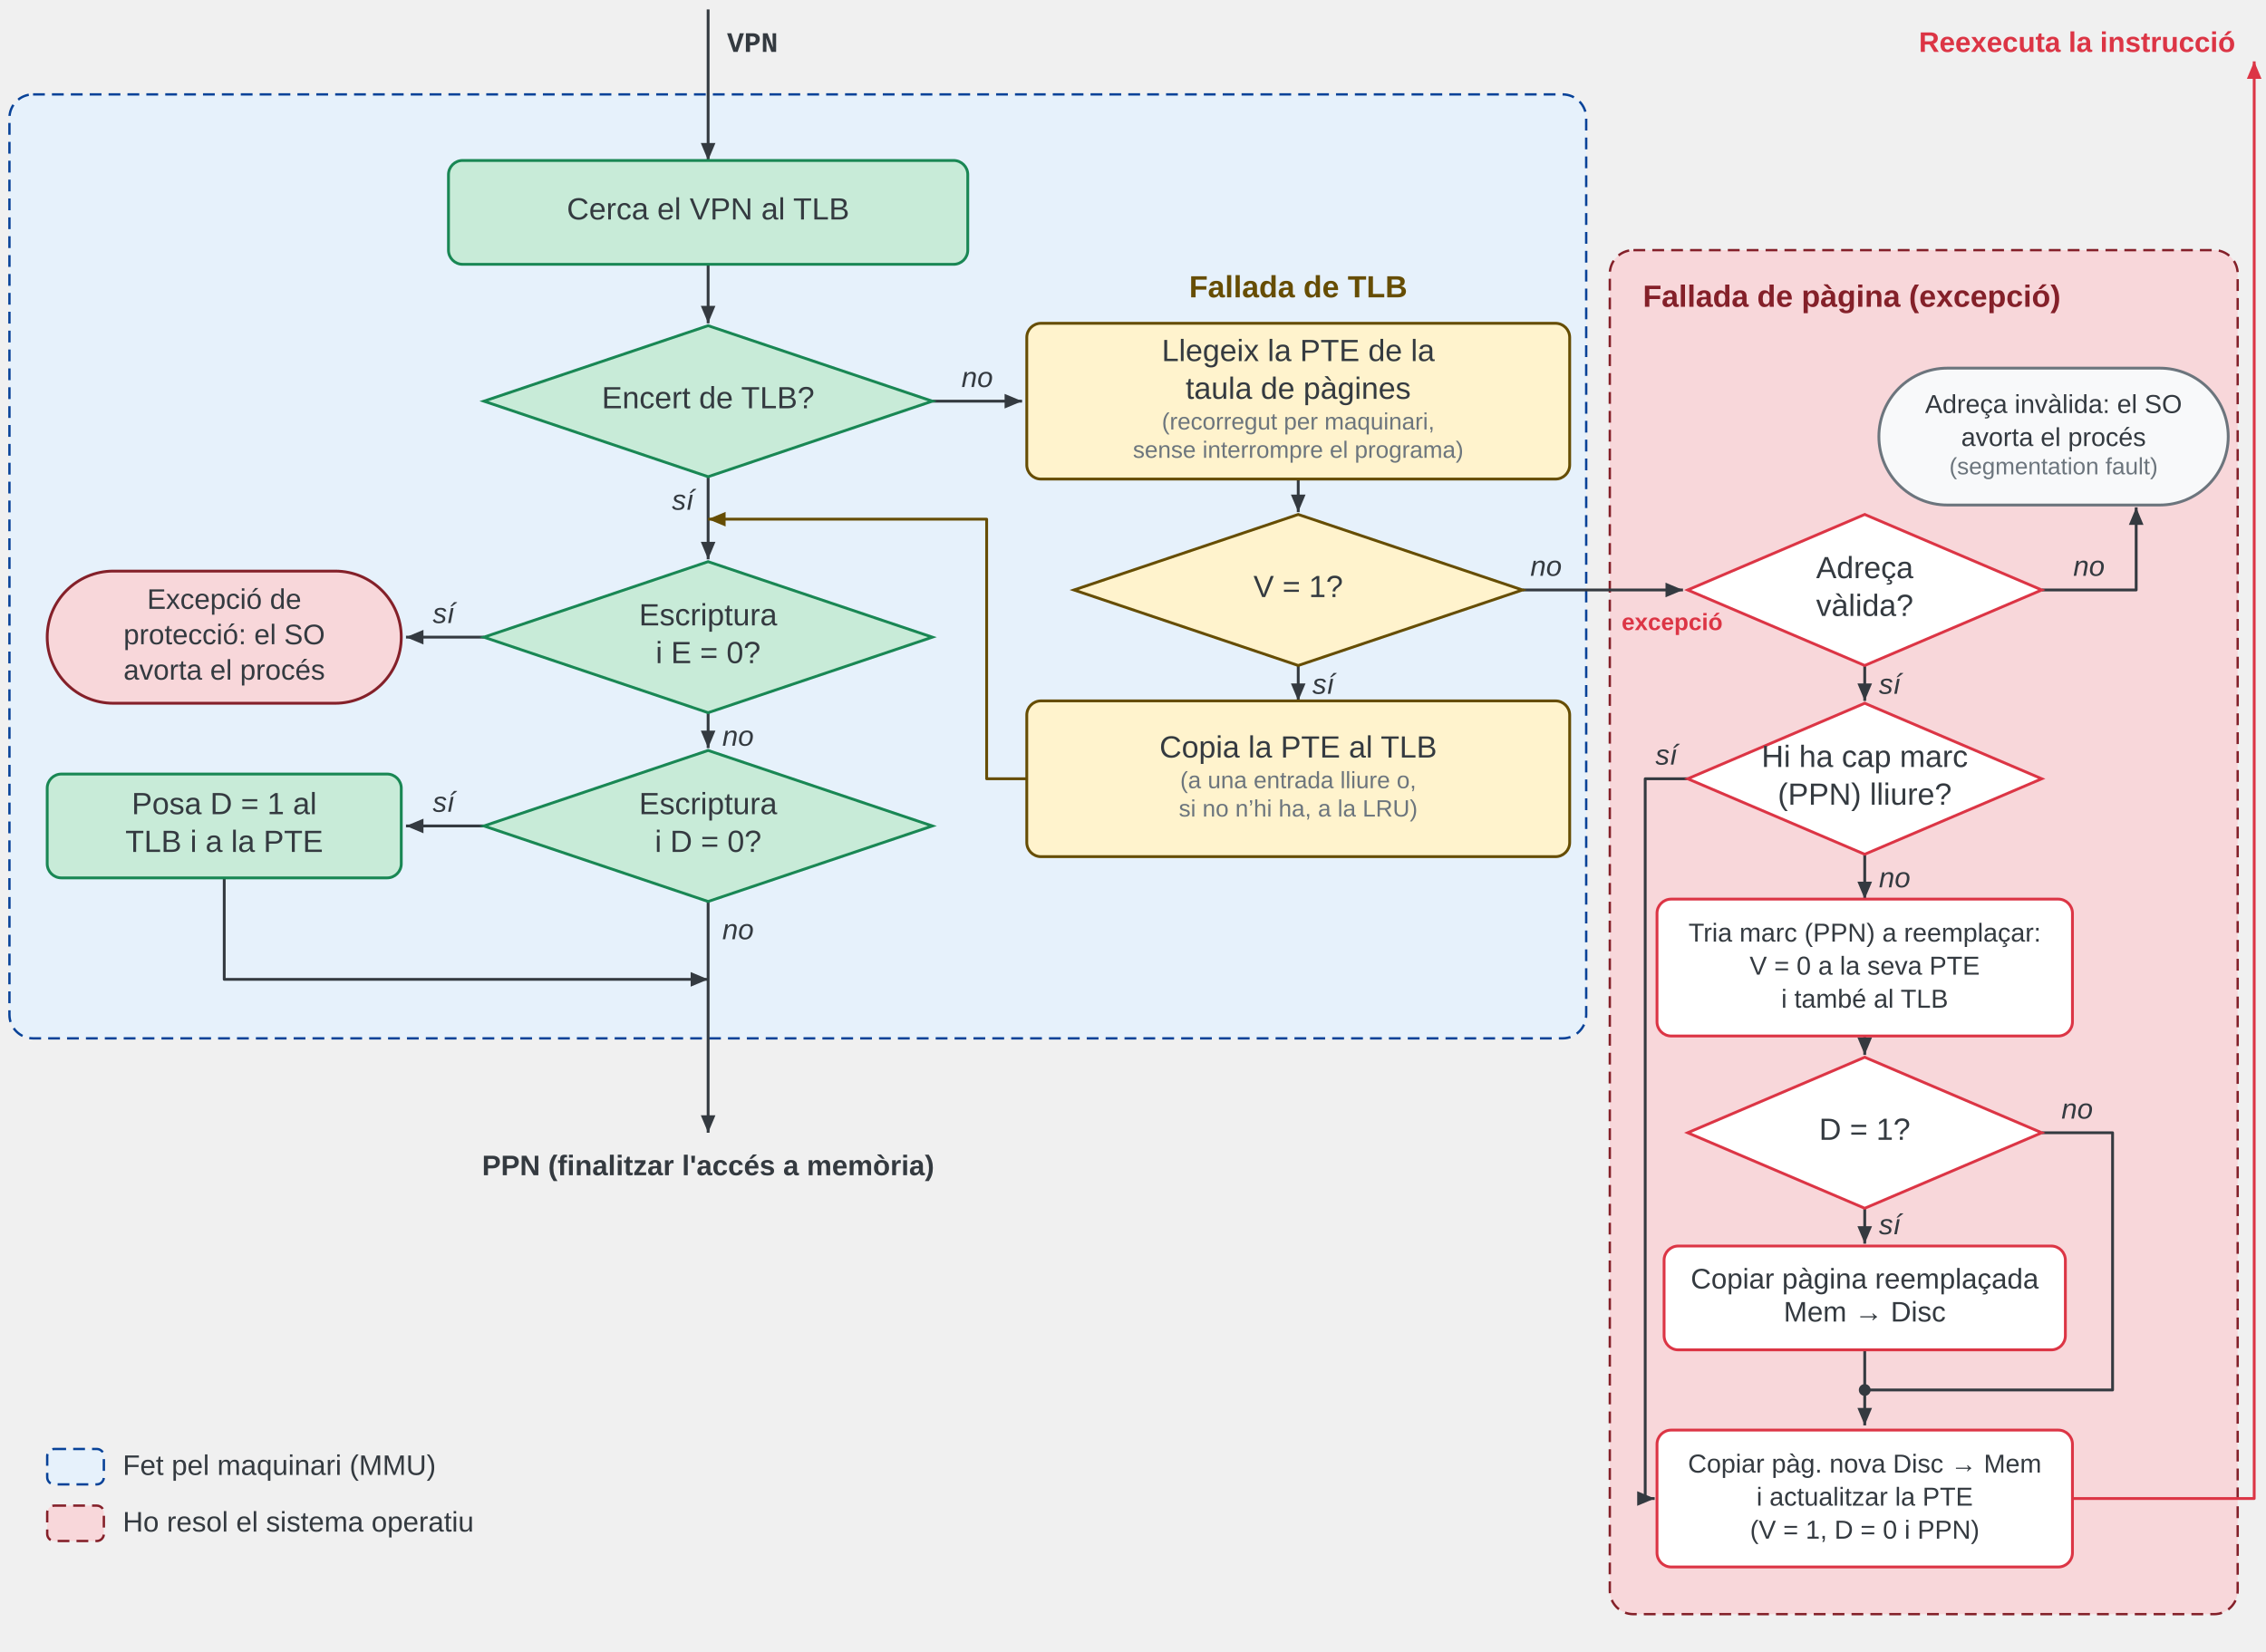
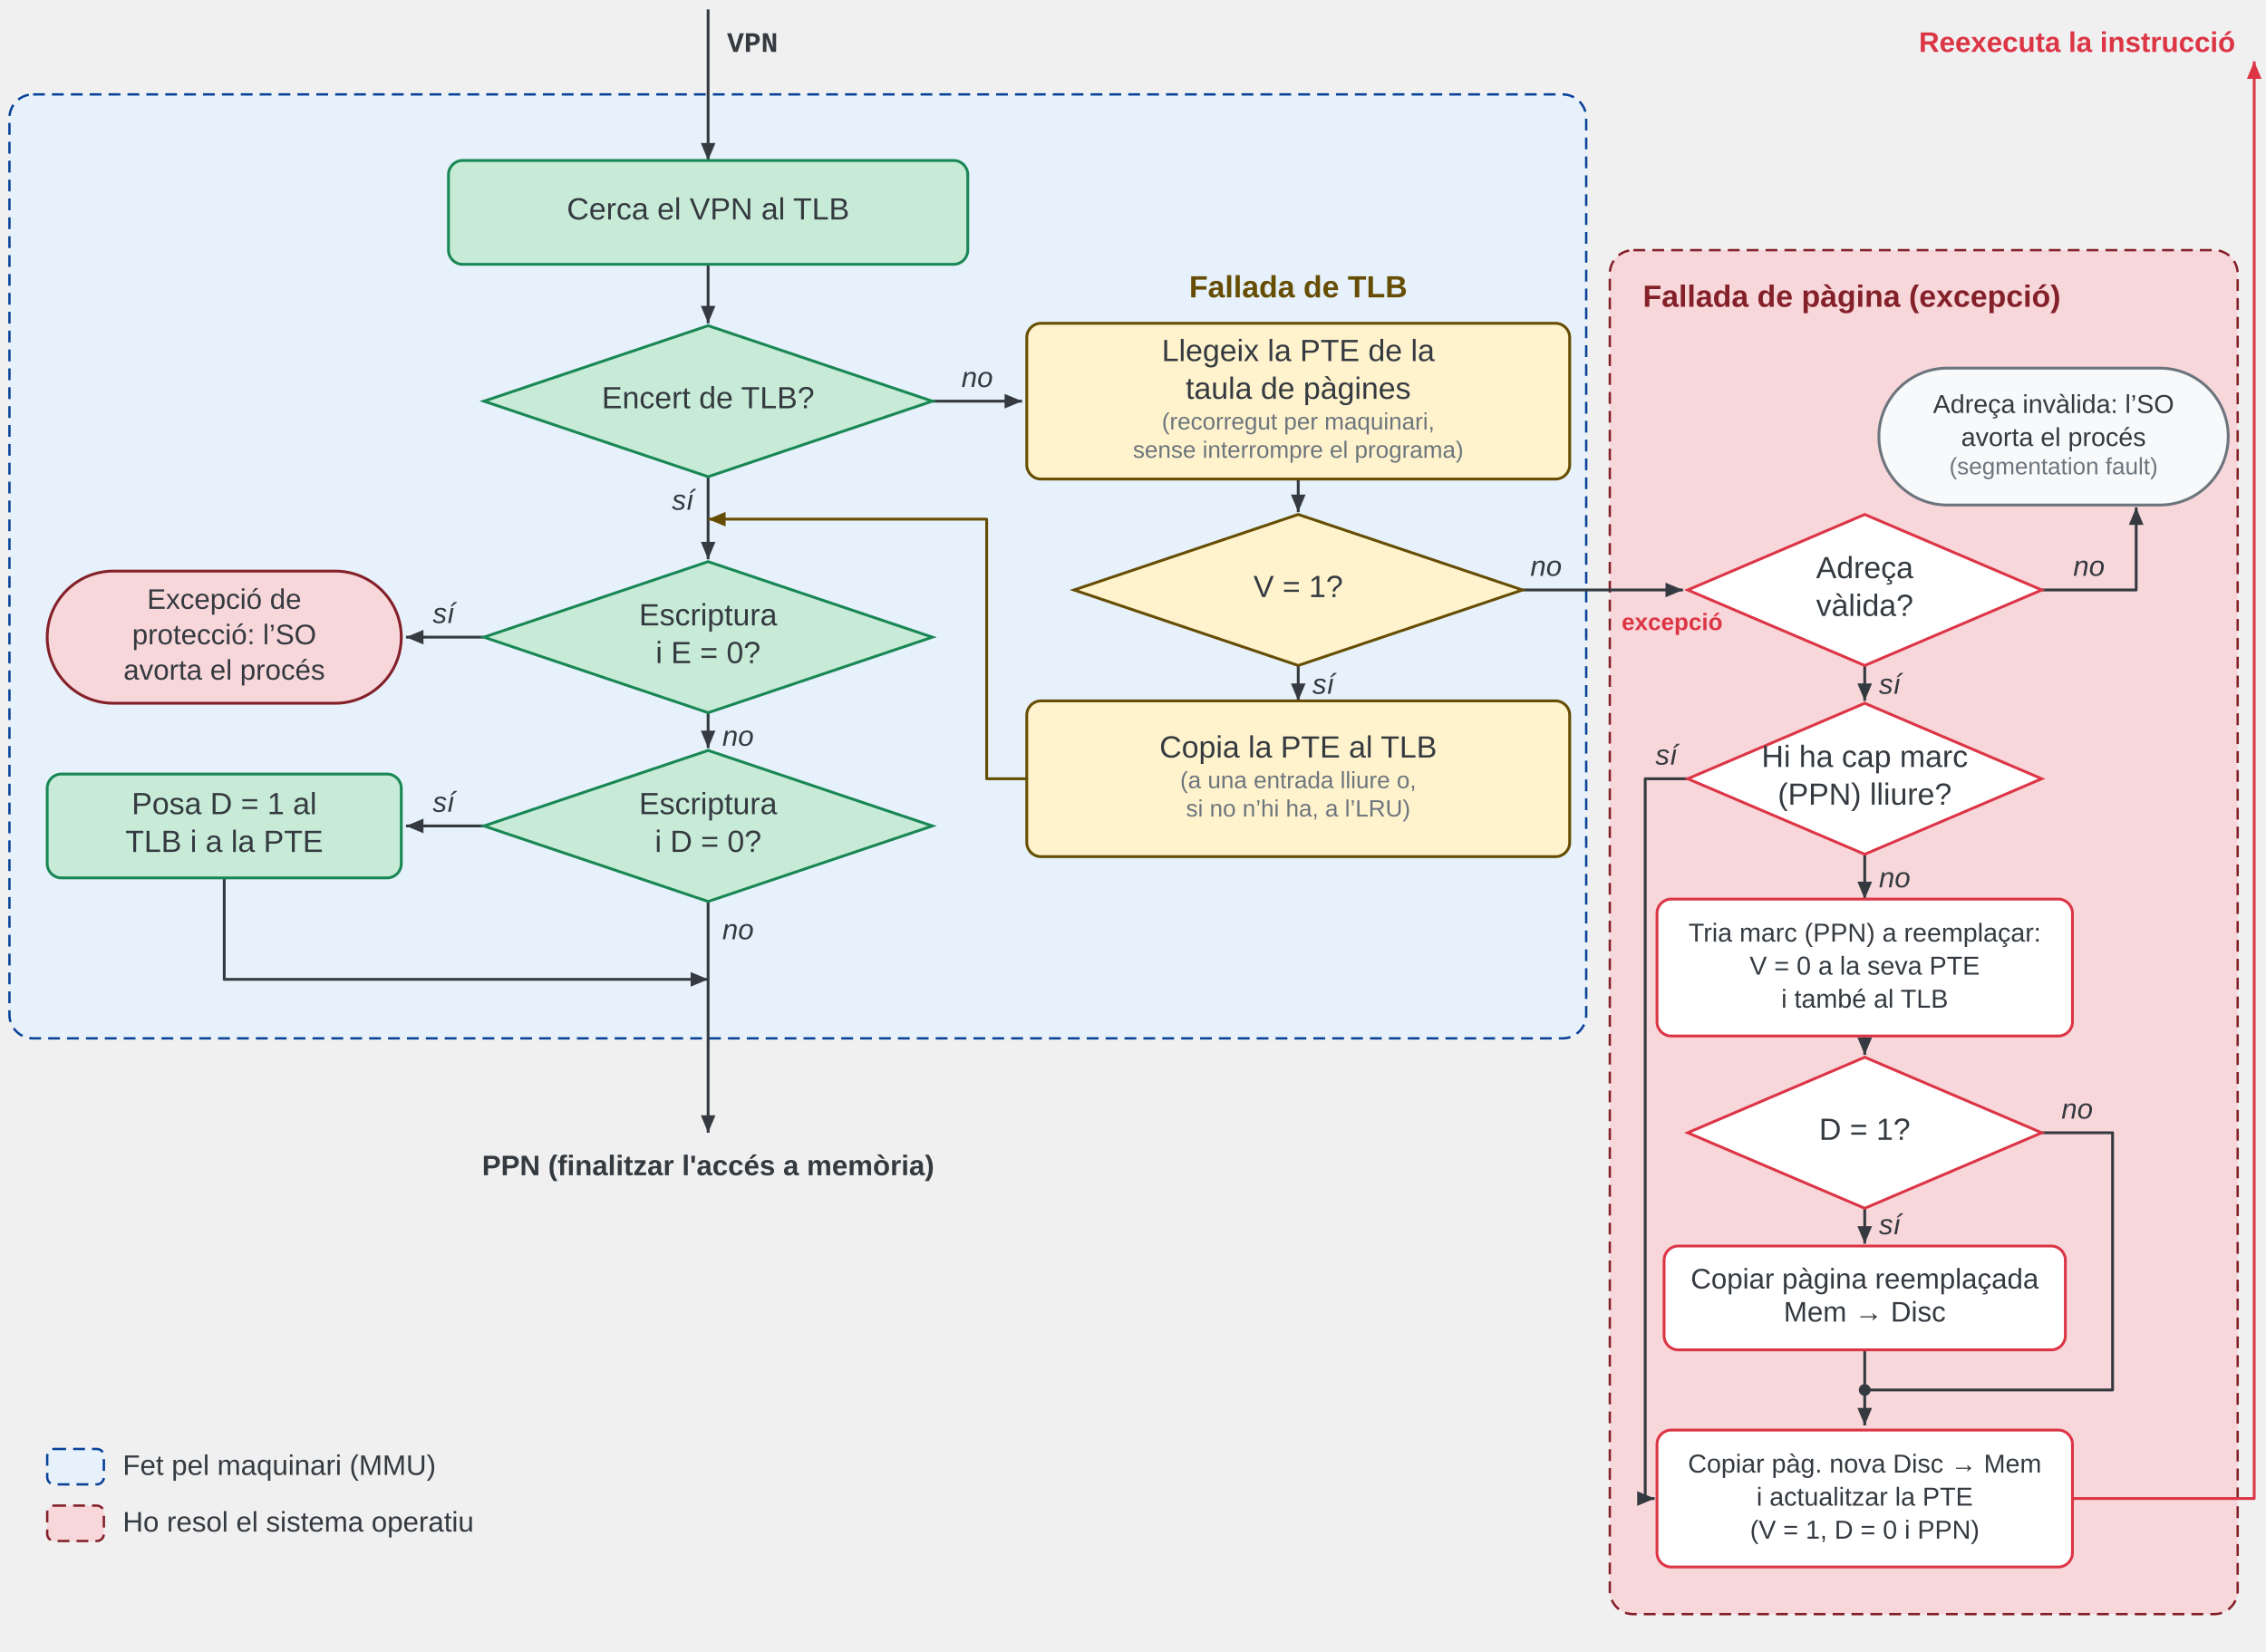
<svg xmlns="http://www.w3.org/2000/svg" width="100%" viewBox="0 0 960 700" role="img">
  <g transform="translate(0,40)">
    <rect x="4" y="0" width="668" height="400" rx="10" fill="#e6f1fb" stroke="#084298" stroke-width="1" stroke-dasharray="5 3" />
    <rect x="682" y="66" width="266" height="578" rx="10" fill="#f8d7da" stroke="#842029" stroke-width="1" stroke-dasharray="5 3" />
    <polyline points="300,-36 300,28" fill="none" stroke="#343a40" stroke-width="1.2" stroke-linejoin="round" />
    <polygon points="300,28 296.9,20.6 303.1,20.6" fill="#343a40" />
    <polyline points="300,72 300,97" fill="none" stroke="#343a40" stroke-width="1.2" stroke-linejoin="round" />
    <polygon points="300,97 296.9,89.6 303.1,89.6" fill="#343a40" />
    <polyline points="300,162 300,197" fill="none" stroke="#343a40" stroke-width="1.2" stroke-linejoin="round" />
    <polygon points="300,197 296.9,189.6 303.1,189.6" fill="#343a40" />
    <polyline points="395,130 433,130" fill="none" stroke="#343a40" stroke-width="1.2" stroke-linejoin="round" />
    <polygon points="433,130 425.6,133.1 425.6,126.9" fill="#343a40" />
    <polyline points="205,230 172,230" fill="none" stroke="#343a40" stroke-width="1.2" stroke-linejoin="round" />
    <polygon points="172,230 179.4,226.9 179.4,233.1" fill="#343a40" />
    <polyline points="300,262 300,277" fill="none" stroke="#343a40" stroke-width="1.2" stroke-linejoin="round" />
    <polygon points="300,277 296.9,269.6 303.1,269.6" fill="#343a40" />
    <polyline points="205,310 172,310" fill="none" stroke="#343a40" stroke-width="1.2" stroke-linejoin="round" />
    <polygon points="172,310 179.4,306.9 179.4,313.1" fill="#343a40" />
    <polyline points="95,332 95,375 300,375" fill="none" stroke="#343a40" stroke-width="1.2" stroke-linejoin="round" />
    <polygon points="300,375 292.6,378.1 292.6,371.9" fill="#343a40" />
    <polyline points="300,342 300,440" fill="none" stroke="#343a40" stroke-width="1.2" stroke-linejoin="round" />
    <polygon points="300,440 296.9,432.6 303.1,432.6" fill="#343a40" />
    <polyline points="550,163 550,177" fill="none" stroke="#343a40" stroke-width="1.2" stroke-linejoin="round" />
    <polygon points="550,177 546.9,169.6 553.1,169.6" fill="#343a40" />
    <polyline points="550,242 550,257" fill="none" stroke="#343a40" stroke-width="1.2" stroke-linejoin="round" />
    <polygon points="550,257 546.9,249.6 553.1,249.6" fill="#343a40" />
    <polyline points="645,210 713,210" fill="none" stroke="#343a40" stroke-width="1.2" stroke-linejoin="round" />
    <polygon points="713,210 705.6,213.1 705.6,206.9" fill="#343a40" />
    <polyline points="435,290 418,290 418,180 300,180" fill="none" stroke="#664d03" stroke-width="1.2" stroke-linejoin="round" />
    <polygon points="300,180 307.4,176.9 307.4,183.1" fill="#664d03" />
    <polyline points="865,210 905,210 905,175" fill="none" stroke="#343a40" stroke-width="1.2" stroke-linejoin="round" />
    <polygon points="905,175 908.1,182.4 901.9,182.4" fill="#343a40" />
    <polyline points="790,242 790,257" fill="none" stroke="#343a40" stroke-width="1.2" stroke-linejoin="round" />
    <polygon points="790,257 786.9,249.6 793.1,249.6" fill="#343a40" />
    <polyline points="715,290 697,290 697,595 701,595" fill="none" stroke="#343a40" stroke-width="1.2" stroke-linejoin="round" />
    <polygon points="701,595 693.6,598.1 693.6,591.9" fill="#343a40" />
    <polyline points="790,322 790,341" fill="none" stroke="#343a40" stroke-width="1.2" stroke-linejoin="round" />
    <polygon points="790,341 786.9,333.6 793.1,333.6" fill="#343a40" />
    <polyline points="790,399 790,407" fill="none" stroke="#343a40" stroke-width="1.2" stroke-linejoin="round" />
    <polygon points="790,407 786.9,399.6 793.1,399.6" fill="#343a40" />
    <polyline points="790,472 790,487" fill="none" stroke="#343a40" stroke-width="1.2" stroke-linejoin="round" />
    <polygon points="790,487 786.9,479.6 793.1,479.6" fill="#343a40" />
    <polyline points="865,440 895,440 895,549.0 790,549.0" fill="none" stroke="#343a40" stroke-width="1.2" stroke-linejoin="round" />
    <circle cx="790" cy="549.0" r="2.5" fill="#343a40" />
    <polyline points="790,532 790,564" fill="none" stroke="#343a40" stroke-width="1.2" stroke-linejoin="round" />
    <polygon points="790,564 786.9,556.6 793.1,556.6" fill="#343a40" />
    <polyline points="878,595 955,595 955,-14" fill="none" stroke="#dc3545" stroke-width="1.2" stroke-linejoin="round" />
    <polygon points="955,-14 958.1,-6.6 951.9,-6.6" fill="#dc3545" />
    <text x="294" y="176" font-family="'Liberation Sans', Arial, Helvetica, sans-serif" font-size="12" fill="#343a40" text-anchor="end" font-style="italic">sí</text>
    <text x="414" y="124" font-family="'Liberation Sans', Arial, Helvetica, sans-serif" font-size="12" fill="#343a40" text-anchor="middle" font-style="italic">no</text>
    <text x="188" y="224" font-family="'Liberation Sans', Arial, Helvetica, sans-serif" font-size="12" fill="#343a40" text-anchor="middle" font-style="italic">sí</text>
    <text x="306" y="276" font-family="'Liberation Sans', Arial, Helvetica, sans-serif" font-size="12" fill="#343a40" text-anchor="start" font-style="italic">no</text>
    <text x="188" y="304" font-family="'Liberation Sans', Arial, Helvetica, sans-serif" font-size="12" fill="#343a40" text-anchor="middle" font-style="italic">sí</text>
    <text x="306" y="358" font-family="'Liberation Sans', Arial, Helvetica, sans-serif" font-size="12" fill="#343a40" text-anchor="start" font-style="italic">no</text>
    <text x="556" y="254" font-family="'Liberation Sans', Arial, Helvetica, sans-serif" font-size="12" fill="#343a40" text-anchor="start" font-style="italic">sí</text>
    <text x="655" y="204" font-family="'Liberation Sans', Arial, Helvetica, sans-serif" font-size="12" fill="#343a40" text-anchor="middle" font-style="italic">no</text>
    <text x="796" y="254" font-family="'Liberation Sans', Arial, Helvetica, sans-serif" font-size="12" fill="#343a40" text-anchor="start" font-style="italic">sí</text>
    <text x="885" y="204" font-family="'Liberation Sans', Arial, Helvetica, sans-serif" font-size="12" fill="#343a40" text-anchor="middle" font-style="italic">no</text>
    <text x="706" y="284" font-family="'Liberation Sans', Arial, Helvetica, sans-serif" font-size="12" fill="#343a40" text-anchor="middle" font-style="italic">sí</text>
    <text x="796" y="336" font-family="'Liberation Sans', Arial, Helvetica, sans-serif" font-size="12" fill="#343a40" text-anchor="start" font-style="italic">no</text>
    <text x="796" y="483" font-family="'Liberation Sans', Arial, Helvetica, sans-serif" font-size="12" fill="#343a40" text-anchor="start" font-style="italic">sí</text>
    <text x="880" y="434" font-family="'Liberation Sans', Arial, Helvetica, sans-serif" font-size="12" fill="#343a40" text-anchor="middle" font-style="italic">no</text>
    <text x="687" y="227" font-family="'Liberation Sans', Arial, Helvetica, sans-serif" font-size="10" fill="#dc3545" text-anchor="start" font-weight="bold">excepció</text>
    <text x="308" y="-18" font-family="'Liberation Mono', 'Courier New', Courier, monospace" font-size="12" fill="#343a40" text-anchor="start" font-weight="bold">VPN</text>
    <text x="300" y="458" font-family="'Liberation Sans', Arial, Helvetica, sans-serif" font-size="12" fill="#343a40" text-anchor="middle" font-weight="bold">PPN (finalitzar l'accés a memòria)</text>
    <text x="947" y="-18" font-family="'Liberation Sans', Arial, Helvetica, sans-serif" font-size="12" fill="#dc3545" text-anchor="end" font-weight="bold">Reexecuta la instrucció</text>
    <rect x="190.0" y="28.0" width="220" height="44" rx="6" fill="#c8ebd8" stroke="#198754" stroke-width="1.2" />
    <text x="300" y="53" font-family="'Liberation Sans', Arial, Helvetica, sans-serif" font-size="13" fill="#343a40" text-anchor="middle">Cerca el VPN al TLB</text>
    <polygon points="300,98.0 395.0,130 300,162.0 205.0,130" fill="#c8ebd8" stroke="#198754" stroke-width="1.2" />
    <text x="300" y="133" font-family="'Liberation Sans', Arial, Helvetica, sans-serif" font-size="13" fill="#343a40" text-anchor="middle">Encert de TLB?</text>
    <polygon points="300,198.0 395.0,230 300,262.0 205.0,230" fill="#c8ebd8" stroke="#198754" stroke-width="1.2" />
    <text x="300" y="225" font-family="'Liberation Sans', Arial, Helvetica, sans-serif" font-size="13" fill="#343a40" text-anchor="middle">Escriptura</text>
    <text x="300" y="241" font-family="'Liberation Sans', Arial, Helvetica, sans-serif" font-size="13" fill="#343a40" text-anchor="middle">i E = 0?</text>
    <polygon points="300,278.0 395.0,310 300,342.0 205.0,310" fill="#c8ebd8" stroke="#198754" stroke-width="1.2" />
    <text x="300" y="305" font-family="'Liberation Sans', Arial, Helvetica, sans-serif" font-size="13" fill="#343a40" text-anchor="middle">Escriptura</text>
    <text x="300" y="321" font-family="'Liberation Sans', Arial, Helvetica, sans-serif" font-size="13" fill="#343a40" text-anchor="middle">i D = 0?</text>
    <rect x="20.0" y="202.0" width="150" height="56" rx="28.0" fill="#f8d7da" stroke="#842029" stroke-width="1.2" />
    <text x="95" y="218" font-family="'Liberation Sans', Arial, Helvetica, sans-serif" font-size="12" fill="#343a40" text-anchor="middle">Excepció de</text>
-     <text x="95" y="233" font-family="'Liberation Sans', Arial, Helvetica, sans-serif" font-size="12" fill="#343a40" text-anchor="middle">protecció: el SO</text>
+     <text x="95" y="233" font-family="'Liberation Sans', Arial, Helvetica, sans-serif" font-size="12" fill="#343a40" text-anchor="middle">protecció: l’SO</text>
    <text x="95" y="248" font-family="'Liberation Sans', Arial, Helvetica, sans-serif" font-size="12" fill="#343a40" text-anchor="middle">avorta el procés</text>
    <rect x="20.0" y="288.0" width="150" height="44" rx="6" fill="#c8ebd8" stroke="#198754" stroke-width="1.2" />
    <text x="95" y="305" font-family="'Liberation Sans', Arial, Helvetica, sans-serif" font-size="13" fill="#343a40" text-anchor="middle">Posa D = 1 al</text>
    <text x="95" y="321" font-family="'Liberation Sans', Arial, Helvetica, sans-serif" font-size="13" fill="#343a40" text-anchor="middle">TLB i a la PTE</text>
    <rect x="435.0" y="97.0" width="230" height="66" rx="6" fill="#fff3cd" stroke="#664d03" stroke-width="1.2" />
    <text x="550" y="113" font-family="'Liberation Sans', Arial, Helvetica, sans-serif" font-size="13" fill="#343a40" text-anchor="middle">Llegeix la PTE de la</text>
    <text x="550" y="129" font-family="'Liberation Sans', Arial, Helvetica, sans-serif" font-size="13" fill="#343a40" text-anchor="middle">taula de pàgines</text>
    <text x="550" y="142" font-family="'Liberation Sans', Arial, Helvetica, sans-serif" font-size="10" fill="#6c757d" text-anchor="middle">(recorregut per maquinari,</text>
    <text x="550" y="154" font-family="'Liberation Sans', Arial, Helvetica, sans-serif" font-size="10" fill="#6c757d" text-anchor="middle">sense interrompre el programa)</text>
    <polygon points="550,178.0 645.0,210 550,242.0 455.0,210" fill="#fff3cd" stroke="#664d03" stroke-width="1.2" />
    <text x="550" y="213" font-family="'Liberation Sans', Arial, Helvetica, sans-serif" font-size="13" fill="#343a40" text-anchor="middle">V = 1?</text>
    <rect x="435.0" y="257.0" width="230" height="66" rx="6" fill="#fff3cd" stroke="#664d03" stroke-width="1.2" />
    <text x="550" y="281" font-family="'Liberation Sans', Arial, Helvetica, sans-serif" font-size="13" fill="#343a40" text-anchor="middle">Copia la PTE al TLB</text>
    <text x="550" y="294" font-family="'Liberation Sans', Arial, Helvetica, sans-serif" font-size="10" fill="#6c757d" text-anchor="middle">(a una entrada lliure o,</text>
-     <text x="550" y="306" font-family="'Liberation Sans', Arial, Helvetica, sans-serif" font-size="10" fill="#6c757d" text-anchor="middle">si no n’hi ha, a la LRU)</text>
+     <text x="550" y="306" font-family="'Liberation Sans', Arial, Helvetica, sans-serif" font-size="10" fill="#6c757d" text-anchor="middle">si no n’hi ha, a l’LRU)</text>
    <polygon points="790,178.0 865.0,210 790,242.0 715.0,210" fill="#ffffff" stroke="#dc3545" stroke-width="1.2" />
    <text x="790" y="205" font-family="'Liberation Sans', Arial, Helvetica, sans-serif" font-size="13" fill="#343a40" text-anchor="middle">Adreça</text>
    <text x="790" y="221" font-family="'Liberation Sans', Arial, Helvetica, sans-serif" font-size="13" fill="#343a40" text-anchor="middle">vàlida?</text>
    <rect x="796.0" y="116.0" width="148" height="58" rx="29.0" fill="#f8f9fa" stroke="#6c757d" stroke-width="1.2" />
-     <text x="870" y="135" font-family="'Liberation Sans', Arial, Helvetica, sans-serif" font-size="11" fill="#343a40" text-anchor="middle">Adreça invàlida: el SO</text>
+     <text x="870" y="135" font-family="'Liberation Sans', Arial, Helvetica, sans-serif" font-size="11" fill="#343a40" text-anchor="middle">Adreça invàlida: l’SO</text>
    <text x="870" y="149" font-family="'Liberation Sans', Arial, Helvetica, sans-serif" font-size="11" fill="#343a40" text-anchor="middle">avorta el procés</text>
    <text x="870" y="161" font-family="'Liberation Sans', Arial, Helvetica, sans-serif" font-size="10" fill="#6c757d" text-anchor="middle">(segmentation fault)</text>
    <polygon points="790,258.0 865.0,290 790,322.0 715.0,290" fill="#ffffff" stroke="#dc3545" stroke-width="1.2" />
    <text x="790" y="285" font-family="'Liberation Sans', Arial, Helvetica, sans-serif" font-size="13" fill="#343a40" text-anchor="middle">Hi ha cap marc</text>
    <text x="790" y="301" font-family="'Liberation Sans', Arial, Helvetica, sans-serif" font-size="13" fill="#343a40" text-anchor="middle">(PPN) lliure?</text>
    <rect x="702.0" y="341.0" width="176" height="58" rx="6" fill="#ffffff" stroke="#dc3545" stroke-width="1.2" />
    <text x="790" y="359" font-family="'Liberation Sans', Arial, Helvetica, sans-serif" font-size="11" fill="#343a40" text-anchor="middle">Tria marc (PPN) a reemplaçar:</text>
    <text x="790" y="373" font-family="'Liberation Sans', Arial, Helvetica, sans-serif" font-size="11" fill="#343a40" text-anchor="middle">V = 0 a la seva PTE</text>
    <text x="790" y="387" font-family="'Liberation Sans', Arial, Helvetica, sans-serif" font-size="11" fill="#343a40" text-anchor="middle">i també al TLB</text>
    <polygon points="790,408.0 865.0,440 790,472.0 715.0,440" fill="#ffffff" stroke="#dc3545" stroke-width="1.2" />
    <text x="790" y="443" font-family="'Liberation Sans', Arial, Helvetica, sans-serif" font-size="13" fill="#343a40" text-anchor="middle">D = 1?</text>
    <rect x="705.0" y="488.0" width="170" height="44" rx="6" fill="#ffffff" stroke="#dc3545" stroke-width="1.2" />
    <text x="790" y="506" font-family="'Liberation Sans', Arial, Helvetica, sans-serif" font-size="12" fill="#343a40" text-anchor="middle">Copiar pàgina reemplaçada</text>
    <text x="790" y="520" font-family="'Liberation Sans', Arial, Helvetica, sans-serif" font-size="12" fill="#343a40" text-anchor="middle">Mem → Disc</text>
    <rect x="702.0" y="566.0" width="176" height="58" rx="6" fill="#ffffff" stroke="#dc3545" stroke-width="1.2" />
    <text x="790" y="584" font-family="'Liberation Sans', Arial, Helvetica, sans-serif" font-size="11" fill="#343a40" text-anchor="middle">Copiar pàg. nova Disc → Mem</text>
    <text x="790" y="598" font-family="'Liberation Sans', Arial, Helvetica, sans-serif" font-size="11" fill="#343a40" text-anchor="middle">i actualitzar la PTE</text>
    <text x="790" y="612" font-family="'Liberation Sans', Arial, Helvetica, sans-serif" font-size="11" fill="#343a40" text-anchor="middle">(V = 1, D = 0 i PPN)</text>
    <text x="550" y="86" font-family="'Liberation Sans', Arial, Helvetica, sans-serif" font-size="13" fill="#664d03" text-anchor="middle" font-weight="bold">Fallada de TLB</text>
    <text x="696" y="90" font-family="'Liberation Sans', Arial, Helvetica, sans-serif" font-size="13" fill="#842029" text-anchor="start" font-weight="bold">Fallada de pàgina (excepció)</text>
    <rect x="20" y="574" width="24" height="15" rx="3" fill="#e6f1fb" stroke="#084298" stroke-width="1" stroke-dasharray="5 3" />
    <text x="52" y="585" font-family="'Liberation Sans', Arial, Helvetica, sans-serif" font-size="12" fill="#343a40" text-anchor="start">Fet pel maquinari (MMU)</text>
    <rect x="20" y="598" width="24" height="15" rx="3" fill="#f8d7da" stroke="#842029" stroke-width="1" stroke-dasharray="5 3" />
    <text x="52" y="609" font-family="'Liberation Sans', Arial, Helvetica, sans-serif" font-size="12" fill="#343a40" text-anchor="start">Ho resol el sistema operatiu</text>
  </g>
</svg>
